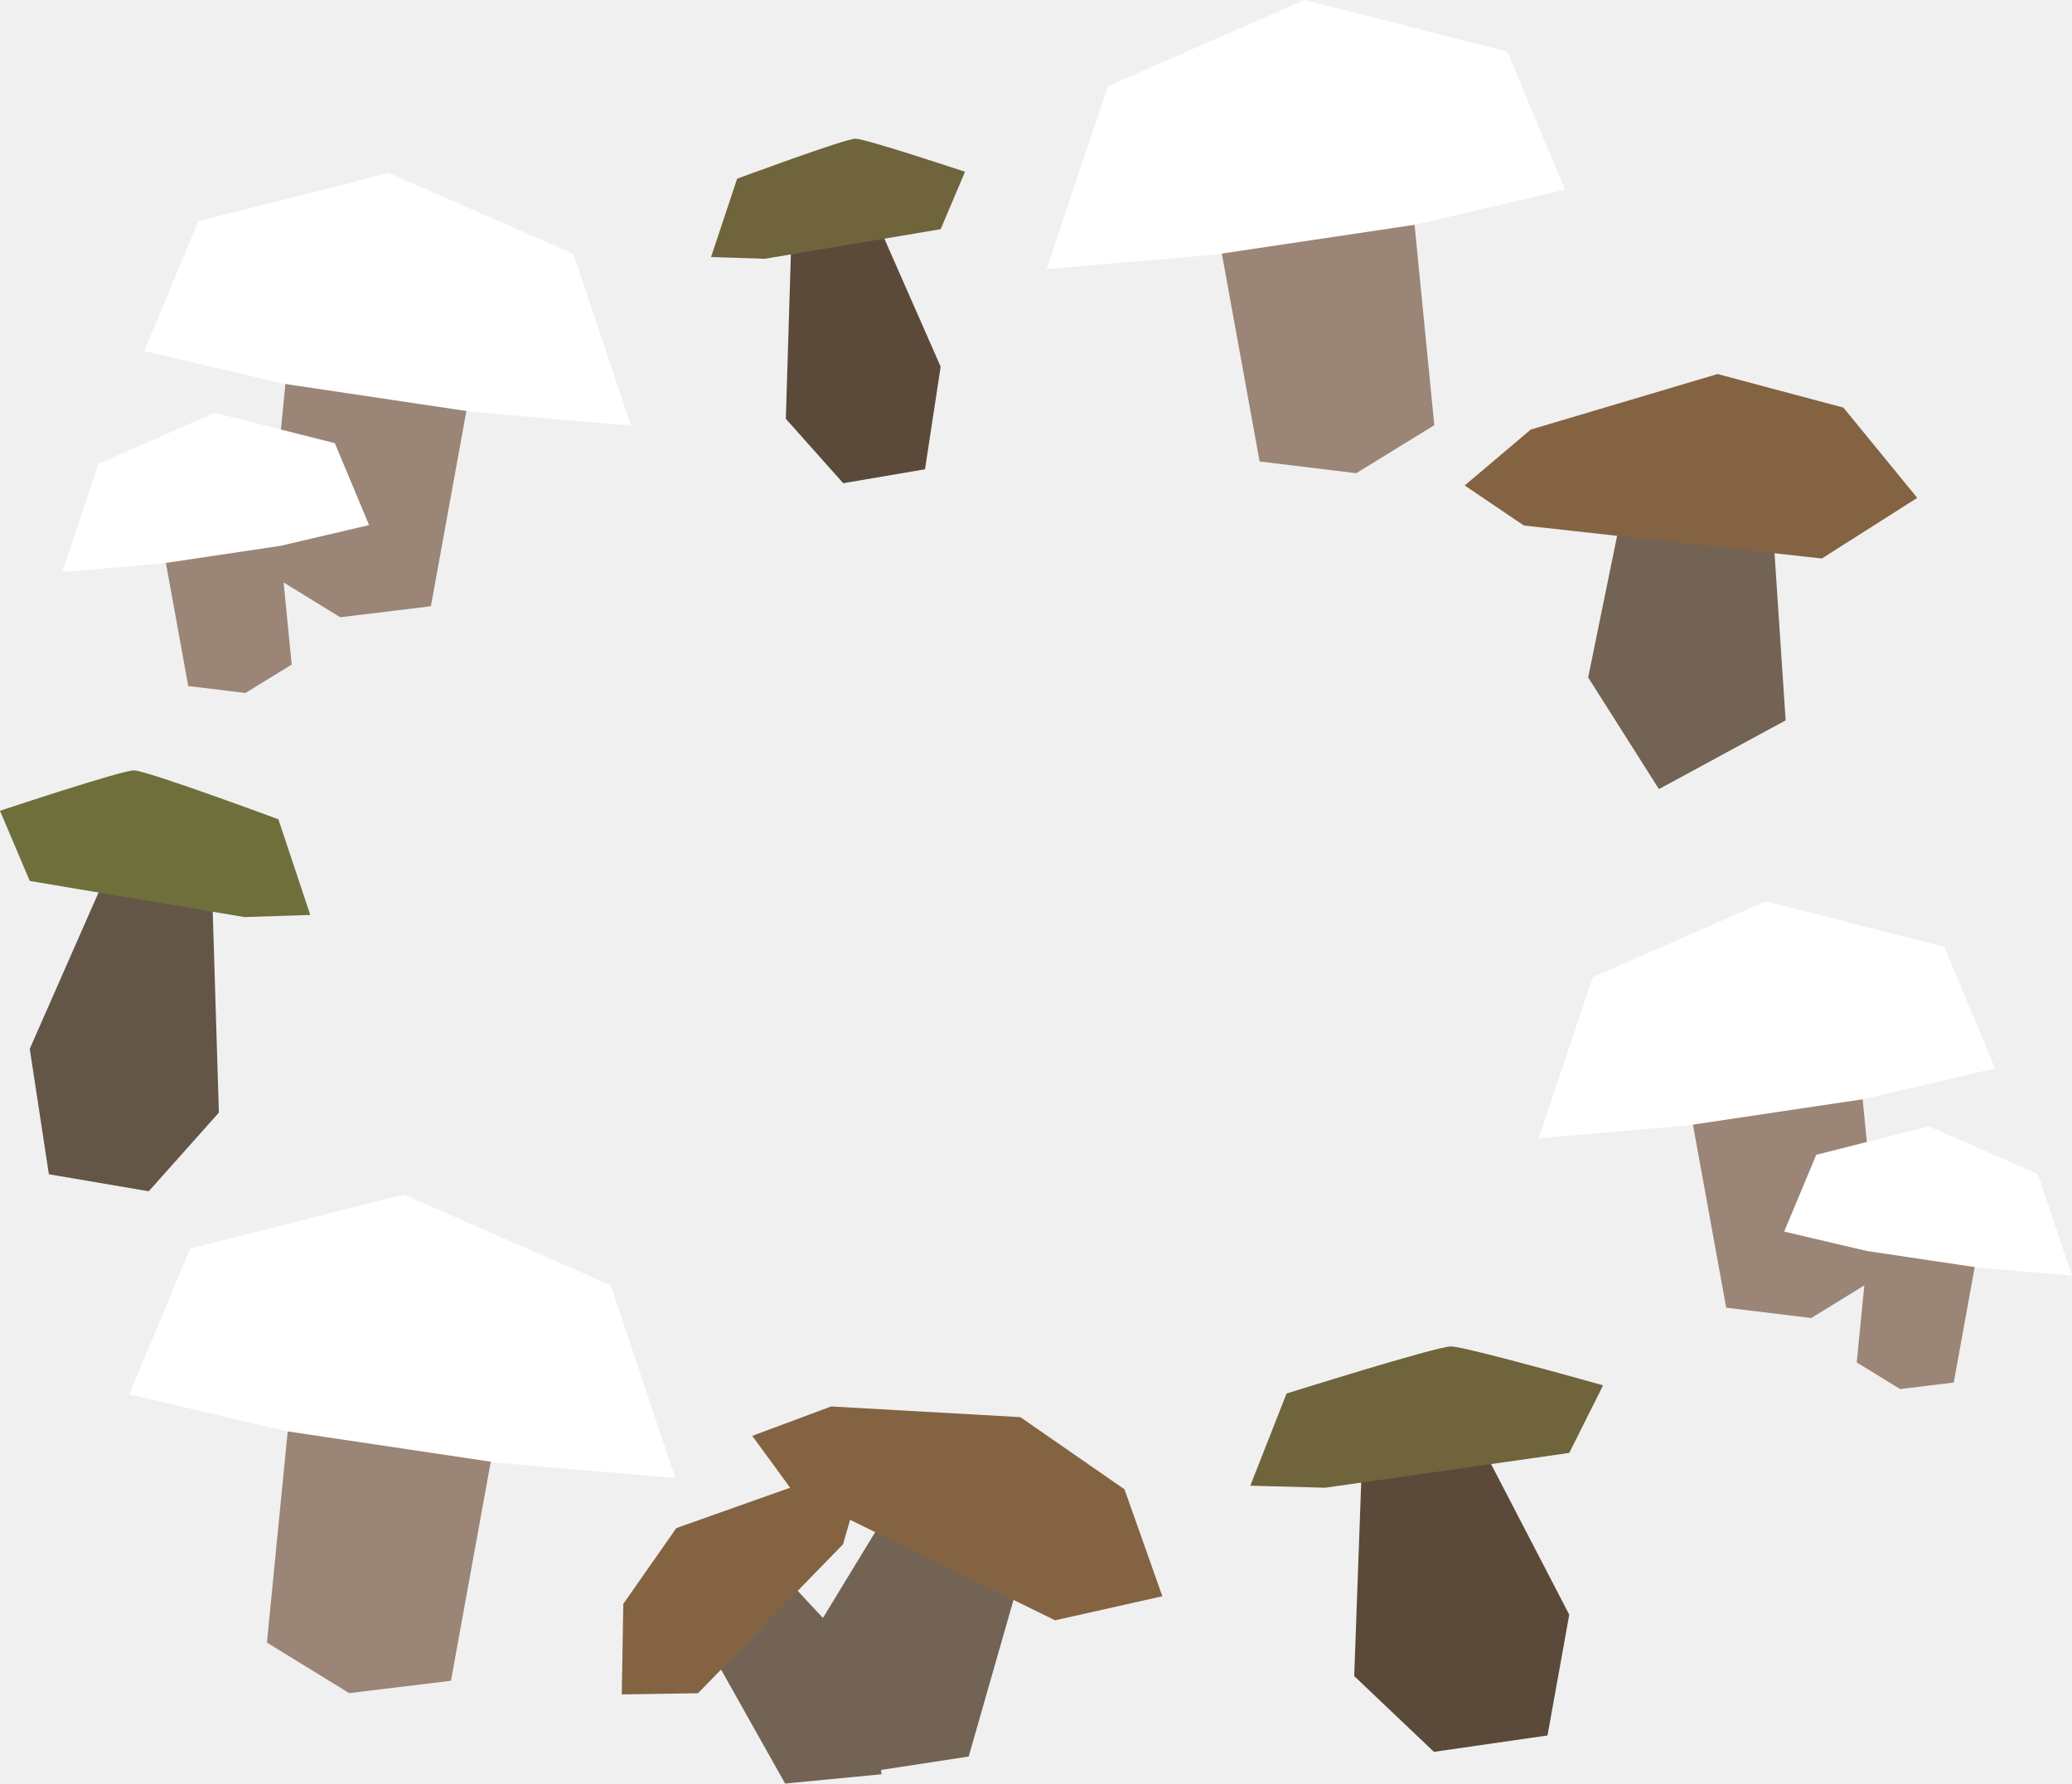
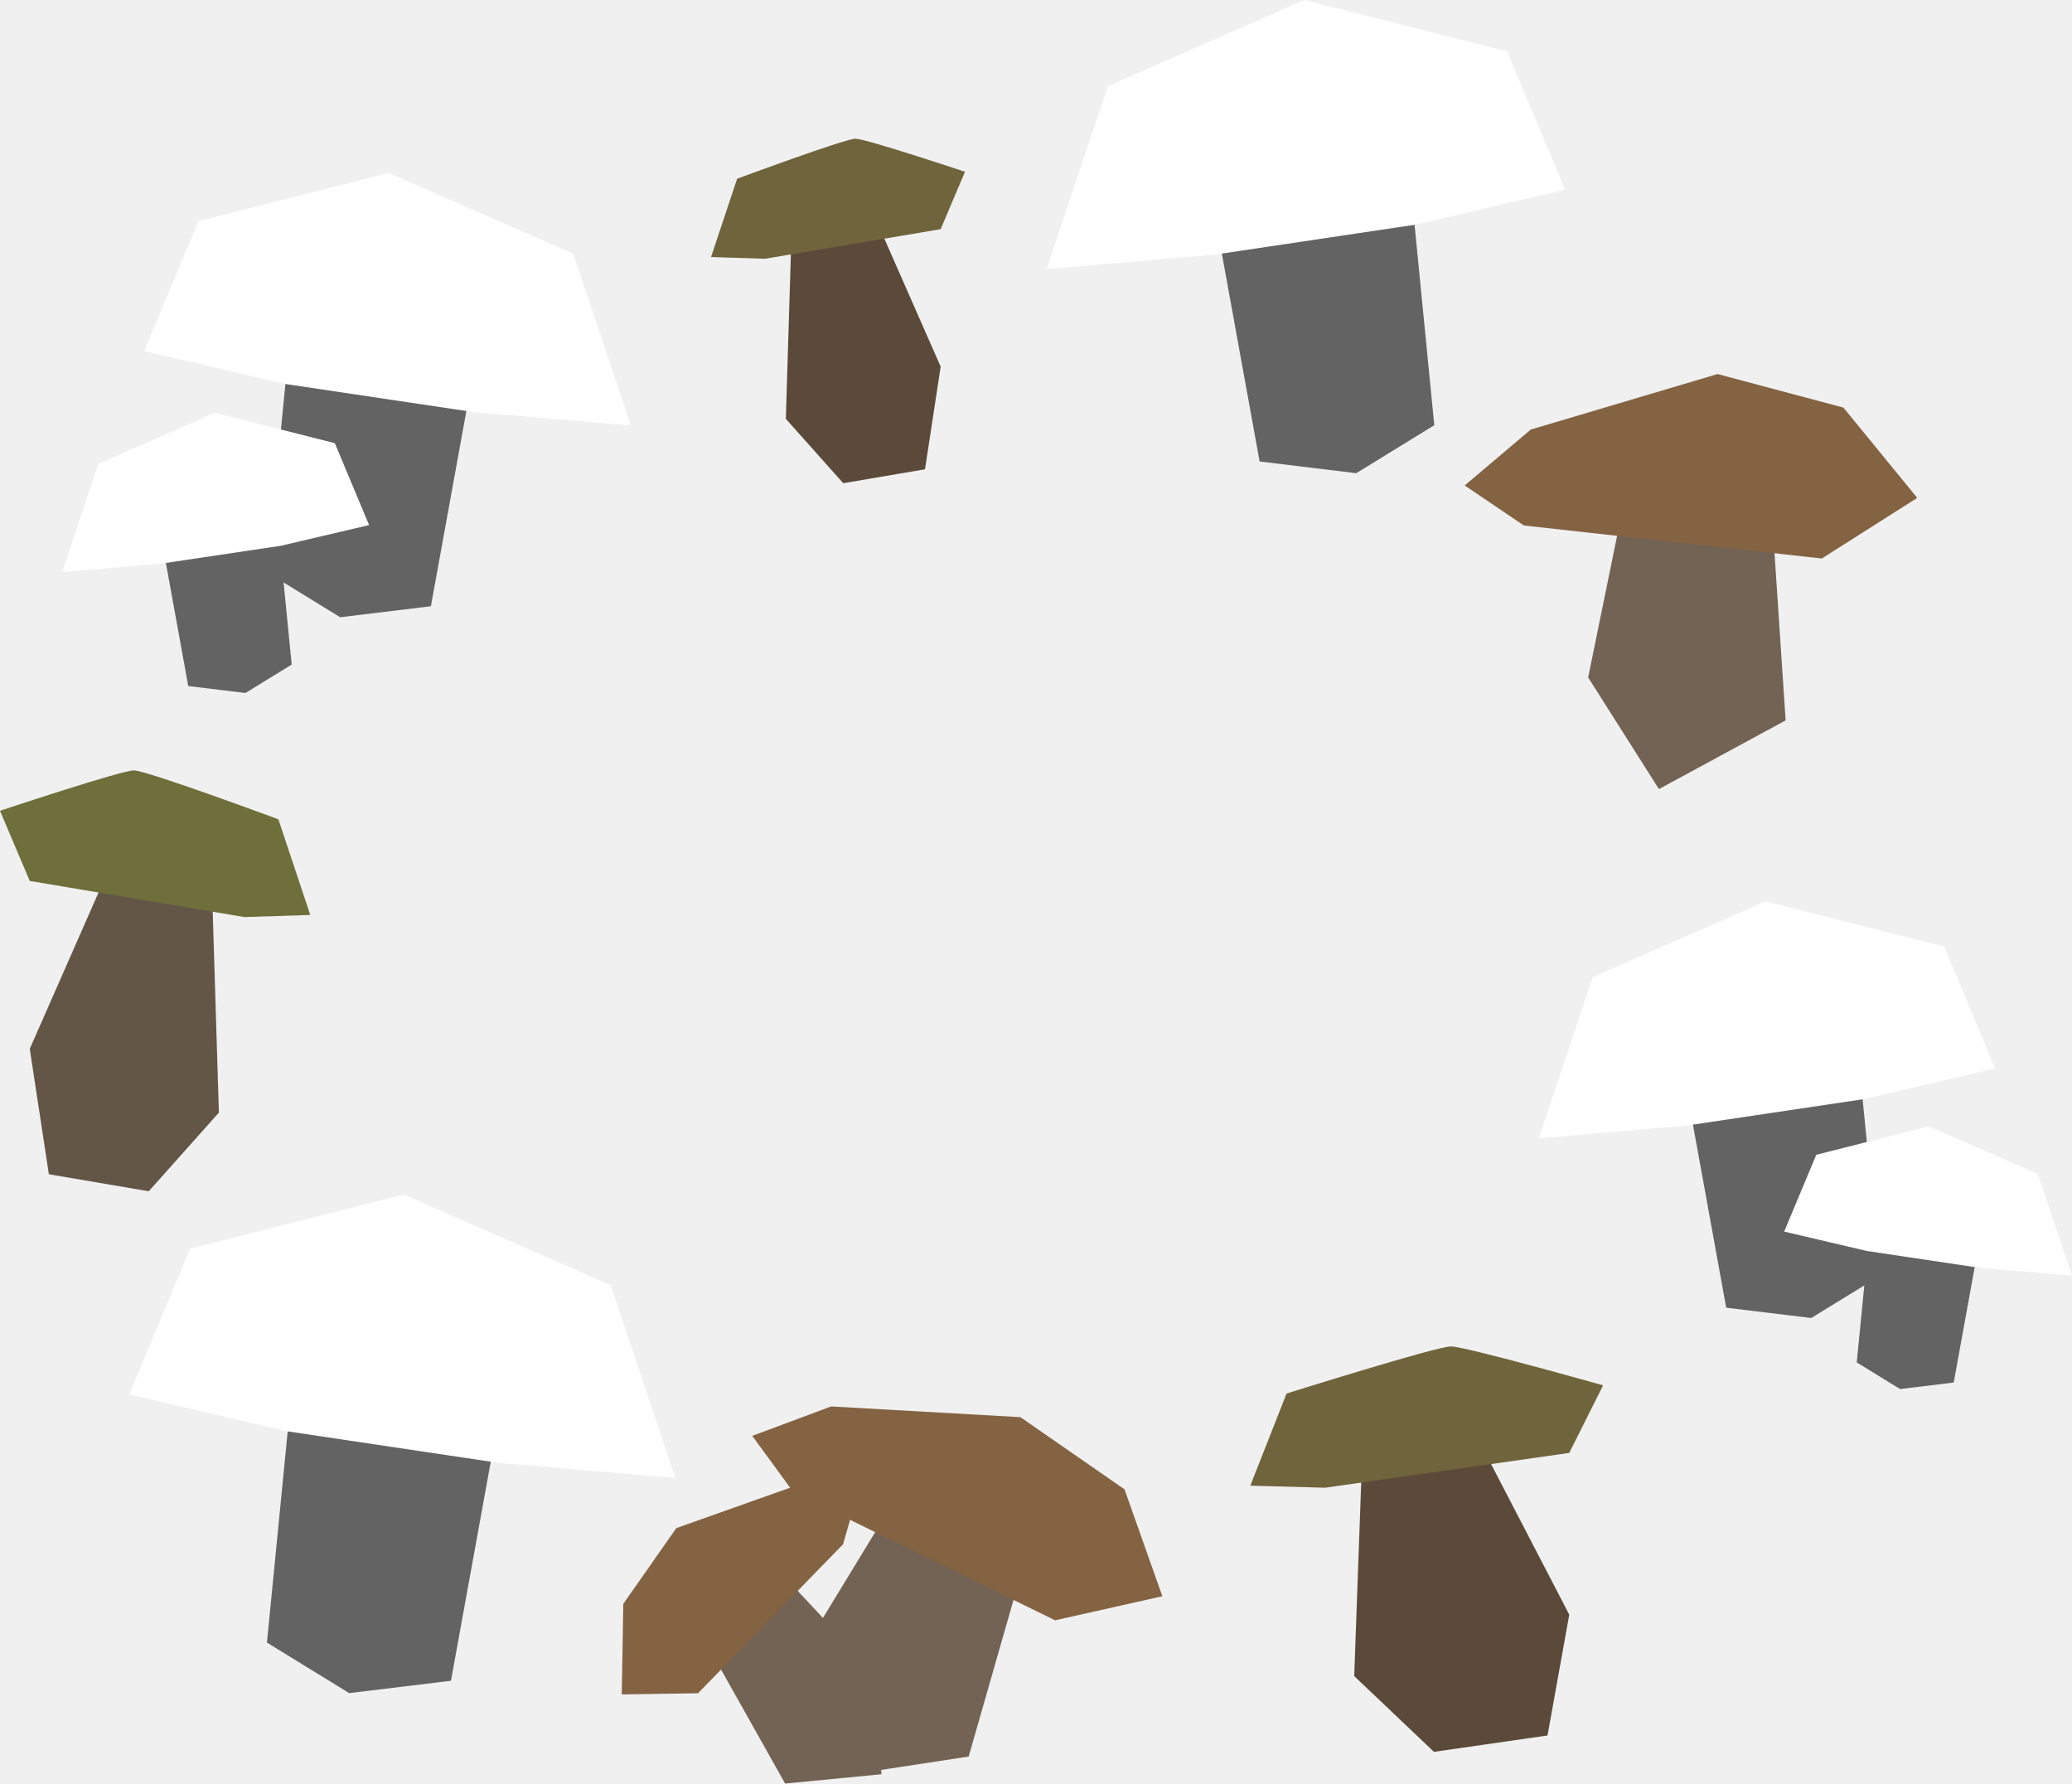
<svg xmlns="http://www.w3.org/2000/svg" width="1167.179mm" height="1004.454mm" viewBox="0 0 1167.179 1004.454" version="1.1" id="svg1">
  <defs id="defs1" />
  <g id="g12" style="display:none" transform="translate(-749.9779,77.93485)">
    <path style="fill:#b9b4ac;fill-opacity:1;stroke:none;stroke-width:3.558" d="m 139.552,524.981 -1.245,86.257 -23.662,-26.836 21.172,57.505 -3.736,155.263 16.19,26.836 32.38,-3.834 18.681,-28.752 2.491,-139.928 17.435,-44.087 -22.417,15.335 2.491,-99.675 z" id="path4" />
    <path style="fill:#d0553d;fill-opacity:1;stroke:none;stroke-width:3.3" d="m 32.96,480.072 67.353,50.157 154.77,-4.299 80.251,-31.527 -38.692,-63.054 -104.613,-32.96 -108.912,11.464 z" id="path5" />
    <path style="fill:#d9d5d0;fill-opacity:1;stroke:none;stroke-width:2.383" d="m 267.344,464.309 c 0,0 23.805,13.455 27.945,14.49 4.14,1.035 -23.805,22.77 -23.805,22.77 l -20.7,-15.525 9.315,-19.665 z" id="path6" />
    <path style="fill:#d9d5d0;fill-opacity:1;stroke:none;stroke-width:2.383" d="m 133.719,403.191 c 0,0 -0.963,27.327 0.027,31.478 0.99,4.151 -31.181,-10.624 -31.181,-10.624 l 4.232,-25.526 21.744,-0.801 z" id="path7" />
    <path style="fill:#d9d5d0;fill-opacity:1;stroke:none;stroke-width:2.864" d="m 130.303,461.822 c 0,0 28.015,-17.173 31.515,-20.92 3.501,-3.747 10.052,38.288 10.052,38.288 L 143.491,491.893 128.255,470.642 Z" id="path9" />
    <path style="fill:#d9d5d0;fill-opacity:1;stroke:none;stroke-width:2.383" d="m 232.619,405.921 c 0,0 24.42,12.303 28.604,13.139 4.185,0.836 -22.69,23.88 -22.69,23.88 l -21.417,-14.519 8.365,-20.087 z" id="path10" />
    <path style="fill:#d9d5d0;fill-opacity:1;stroke:none;stroke-width:2.383" d="m 57.049,458.46 c 0,0 25.757,11.55 29.132,11.857 3.375,0.307 4.901,35.676 4.901,35.676 L 65.448,490.963 54.427,462.982 Z" id="path11" />
    <path style="fill:#d9d5d0;fill-opacity:1;stroke:none;stroke-width:1.923" d="m 209.63,491.213 c 0,0 14.416,16.702 17.278,18.616 2.862,1.914 -24.281,10.811 -24.281,10.811 l -11.494,-17.429 12.43,-12.399 z" id="path12" />
  </g>
  <g id="g3" style="display:none" transform="matrix(0.5608973,0,0,0.5608973,-855.2536,968.7065)">
    <path style="fill:#c19122;fill-opacity:1;stroke:none;stroke-width:2.789" d="m 656.558,155.162 -58.156,25.723 -16.478,46.906 1.939,59.011 -9.693,140.719 -11.631,18.157 -14.539,-18.157 -4.846,-111.97 v -77.169 l -18.416,-46.906 -83.357,-31.775 15.508,-40.854 50.402,-9.079 49.433,-16.644 53.31,9.079 62.033,34.802 z" id="path14" />
    <path style="fill:#eaa813;fill-opacity:1;stroke:none;stroke-width:1.969" d="m 407.754,333.49 53.184,-3.808 22.694,19.969 9.751,31.934 35.124,71.849 13.141,6.152 8.563,-14.015 -17.532,-60.944 -14.853,-40.998 6.245,-30.454 63.018,-41.928 -20.726,-17.045 -43.549,10.321 -44.202,6.011 -42.466,20.842 -44.75,37.129 z" id="path13" />
    <path style="fill:#e7aa2f;fill-opacity:1;stroke:none;stroke-width:3.3" d="m 580.396,356.562 12.434,33.6 -23.208,52.901 4.861,23.872 15.891,-13.215 31.189,-44.547 34.565,-10.652 -11.729,-25.915 -29.55,-16.264 z" id="path15" />
  </g>
  <g id="g27" transform="matrix(0.8476843,0,0,0.8476843,23.91501,785.3781)">
    <g id="g26" transform="matrix(-1.118421,0,0,0.9474928,1275.435,-531.1145)" style="display:inline">
      <path style="fill:#726355;fill-opacity:1;stroke:none;stroke-width:4.238" d="m 634.464,635.419 54.582,105.792 -16.652,87.996 -82.335,-14.831 -32.379,-133.476 z" id="path25" />
      <path style="fill:#846343;fill-opacity:1;stroke:none;stroke-width:4.316" d="m 694.285,628.875 -155.577,89.972 -63.73,-16.87 22.493,-74.977 61.856,-50.609 112.465,-7.498 46.86,20.619 z" id="path26" />
    </g>
    <g id="g1" transform="matrix(0.7400389,-0.2082648,0.2082648,0.7400389,-112.7389,-221.3416)" style="display:inline">
      <path style="fill:#726355;fill-opacity:1;stroke:none;stroke-width:4.238" d="m 634.464,635.419 54.582,105.792 -16.652,87.996 -82.335,-14.831 -32.379,-133.476 z" id="path8" />
      <path style="fill:#846343;fill-opacity:1;stroke:none;stroke-width:4.316" d="m 694.285,628.875 -155.577,89.972 -63.73,-16.87 22.493,-74.977 61.856,-50.609 112.465,-7.498 46.86,20.619 z" id="path1" />
    </g>
  </g>
  <g id="g15" style="display:inline" transform="matrix(0.8353313,0,0,0.8353313,-368.6985,-35.3778)">
    <path style="fill:#635647;fill-opacity:1;stroke:none;stroke-width:3.3" d="m 508.733,642.007 -47.291,107.479 12.897,84.55 67.353,11.464 47.291,-53.023 -4.299,-140.439 z" id="path2" />
    <path style="fill:#6e6f3b;fill-opacity:1;stroke:none;stroke-width:3.3" d="m 606.181,660.637 -144.738,-24.362 -20.063,-47.291 c 0,0 81.684,-27.228 90.282,-27.228 8.598,0 97.448,32.96 97.448,32.96 l 21.496,64.487 z" id="path3" />
  </g>
  <g id="g18" style="display:inline" transform="matrix(-0.6837735,0,0,0.6837735,845.4012,-305.9964)">
    <path style="fill:#5b4a39;fill-opacity:1;stroke:none;stroke-width:3.3" d="m 508.733,642.007 -47.291,107.479 12.897,84.55 67.353,11.464 47.291,-53.023 -4.299,-140.439 z" id="path17" />
    <path style="fill:#6f643b;fill-opacity:1;stroke:none;stroke-width:3.3" d="m 606.181,660.637 -144.738,-24.362 -20.063,-47.291 c 0,0 81.684,-27.228 90.282,-27.228 8.598,0 97.448,32.96 97.448,32.96 l 21.496,64.487 z" id="path18" />
  </g>
  <g id="g24" style="display:inline" transform="matrix(-0.949801,0,0,0.804643,1322.26,306.2735)">
    <path style="fill:#5b4a39;fill-opacity:1;stroke:none;stroke-width:3.3" d="m 508.733,642.007 -47.291,107.479 12.897,84.55 67.353,11.464 47.291,-53.023 -4.299,-140.439 z" id="path23" />
    <path style="fill:#6f643b;fill-opacity:1;stroke:none;stroke-width:3.3" d="m 606.181,660.637 -144.738,-24.362 -20.063,-47.291 c 0,0 81.684,-27.228 90.282,-27.228 8.598,0 97.448,32.96 97.448,32.96 l 21.496,64.487 z" id="path24" />
  </g>
  <g id="g20" transform="matrix(-0.9172111,0.3299474,0.2795215,0.7770338,1319.441,-421.7812)" style="display:inline">
    <path style="fill:#726355;fill-opacity:1;stroke:none;stroke-width:4.238" d="m 634.464,635.419 54.582,105.792 -16.652,87.996 -82.335,-14.831 -32.379,-133.476 z" id="path19" />
    <path style="fill:#846343;fill-opacity:1;stroke:none;stroke-width:4.316" d="m 694.285,628.875 -155.577,89.972 -63.73,-16.87 22.493,-74.977 61.856,-50.609 112.465,-7.498 46.86,20.619 z" id="path20" />
  </g>
  <g id="g31" transform="matrix(1.376524,0.2053314,-0.2053314,1.376524,-8.370135,-592.8647)">
-     <path style="fill:#9a8576;fill-opacity:1;stroke:none;stroke-width:3.3" d="m 273.713,1061.891 -4.299,-85.983 -45.378,-9.858 -1.912,-54.63 78.818,-32.96 84.55,22.929 35.826,70.22 -68.787,4.299 -2.866,90.282 -40.003,11.024 z" id="path30" />
+     <path style="fill:#636363;fill-opacity:1;stroke:none;stroke-width:3.3" d="m 273.713,1061.891 -4.299,-85.983 -45.378,-9.858 -1.912,-54.63 78.818,-32.96 84.55,22.929 35.826,70.22 -68.787,4.299 -2.866,90.282 -40.003,11.024 z" id="path30" />
    <path style="fill:#ffffff;fill-opacity:1;stroke:none;stroke-width:3.445" d="m 268.822,976.135 -65.053,-5.357 15.685,-61.962 82.28,-34.408 88.263,23.936 37.4,73.304 -71.808,4.488 z" id="path31" />
  </g>
  <g id="g36" transform="matrix(1.240296,0,0,1.240296,-737.0199,-780.8343)">
    <g id="g33" transform="rotate(8.484064,1657.562,3953.332)">
-       <path style="fill:#9a8576;fill-opacity:1;stroke:none;stroke-width:3.3" d="m 273.713,1061.891 -4.299,-85.983 -45.378,-9.858 -1.912,-54.63 78.818,-32.96 84.55,22.929 35.826,70.22 -68.787,4.299 -2.866,90.282 -40.003,11.024 z" id="path32" />
+       <path style="fill:#636363;fill-opacity:1;stroke:none;stroke-width:3.3" d="m 273.713,1061.891 -4.299,-85.983 -45.378,-9.858 -1.912,-54.63 78.818,-32.96 84.55,22.929 35.826,70.22 -68.787,4.299 -2.866,90.282 -40.003,11.024 z" id="path32" />
      <path style="fill:#ffffff;fill-opacity:1;stroke:none;stroke-width:3.445" d="m 268.822,976.135 -65.053,-5.357 15.685,-61.962 82.28,-34.408 88.263,23.936 37.4,73.304 -71.808,4.488 z" id="path33" />
    </g>
    <g id="g35" transform="matrix(-0.62375,0.0930427,0.0930427,0.62375,798.6322,243.4953)">
-       <path style="fill:#9a8576;fill-opacity:1;stroke:none;stroke-width:3.3" d="m 273.713,1061.891 -4.299,-85.983 -45.378,-9.858 -1.912,-54.63 78.818,-32.96 84.55,22.929 35.826,70.22 -68.787,4.299 -2.866,90.282 -40.003,11.024 z" id="path34" />
+       <path style="fill:#636363;fill-opacity:1;stroke:none;stroke-width:3.3" d="m 273.713,1061.891 -4.299,-85.983 -45.378,-9.858 -1.912,-54.63 78.818,-32.96 84.55,22.929 35.826,70.22 -68.787,4.299 -2.866,90.282 -40.003,11.024 z" id="path34" />
      <path style="fill:#ffffff;fill-opacity:1;stroke:none;stroke-width:3.445" d="m 268.822,976.135 -65.053,-5.357 15.685,-61.962 82.28,-34.408 88.263,23.936 37.4,73.304 -71.808,4.488 z" id="path35" />
    </g>
  </g>
  <g id="g40" transform="matrix(-1.163058,0,0,1.163058,1891.122,-315.9031)">
    <g id="g37" transform="rotate(8.484064,1657.562,3953.332)">
-       <path style="fill:#9a8576;fill-opacity:1;stroke:none;stroke-width:3.3" d="m 273.713,1061.891 -4.299,-85.983 -45.378,-9.858 -1.912,-54.63 78.818,-32.96 84.55,22.929 35.826,70.22 -68.787,4.299 -2.866,90.282 -40.003,11.024 z" id="path36" />
+       <path style="fill:#636363;fill-opacity:1;stroke:none;stroke-width:3.3" d="m 273.713,1061.891 -4.299,-85.983 -45.378,-9.858 -1.912,-54.63 78.818,-32.96 84.55,22.929 35.826,70.22 -68.787,4.299 -2.866,90.282 -40.003,11.024 z" id="path36" />
      <path style="fill:#ffffff;fill-opacity:1;stroke:none;stroke-width:3.445" d="m 268.822,976.135 -65.053,-5.357 15.685,-61.962 82.28,-34.408 88.263,23.936 37.4,73.304 -71.808,4.488 z" id="path37" />
    </g>
    <g id="g39" transform="matrix(-0.62375,0.0930427,0.0930427,0.62375,798.6322,243.4953)">
-       <path style="fill:#9a8576;fill-opacity:1;stroke:none;stroke-width:3.3" d="m 273.713,1061.891 -4.299,-85.983 -45.378,-9.858 -1.912,-54.63 78.818,-32.96 84.55,22.929 35.826,70.22 -68.787,4.299 -2.866,90.282 -40.003,11.024 z" id="path38" />
+       <path style="fill:#636363;fill-opacity:1;stroke:none;stroke-width:3.3" d="m 273.713,1061.891 -4.299,-85.983 -45.378,-9.858 -1.912,-54.63 78.818,-32.96 84.55,22.929 35.826,70.22 -68.787,4.299 -2.866,90.282 -40.003,11.024 z" id="path38" />
      <path style="fill:#ffffff;fill-opacity:1;stroke:none;stroke-width:3.445" d="m 268.822,976.135 -65.053,-5.357 15.685,-61.962 82.28,-34.408 88.263,23.936 37.4,73.304 -71.808,4.488 z" id="path39" />
    </g>
  </g>
  <g id="g21" transform="matrix(-1.30643,0.1948758,0.1948758,1.30643,958.5994,-1201.153)">
-     <path style="fill:#9a8576;fill-opacity:1;stroke:none;stroke-width:3.3" d="m 273.713,1061.891 -4.299,-85.983 -45.378,-9.858 -1.912,-54.63 78.818,-32.96 84.55,22.929 35.826,70.22 -68.787,4.299 -2.866,90.282 -40.003,11.024 z" id="path16" />
+     <path style="fill:#636363;fill-opacity:1;stroke:none;stroke-width:3.3" d="m 273.713,1061.891 -4.299,-85.983 -45.378,-9.858 -1.912,-54.63 78.818,-32.96 84.55,22.929 35.826,70.22 -68.787,4.299 -2.866,90.282 -40.003,11.024 z" id="path16" />
    <path style="fill:#ffffff;fill-opacity:1;stroke:none;stroke-width:3.445" d="m 268.822,976.135 -65.053,-5.357 15.685,-61.962 82.28,-34.408 88.263,23.936 37.4,73.304 -71.808,4.488 z" id="path21" />
  </g>
</svg>
